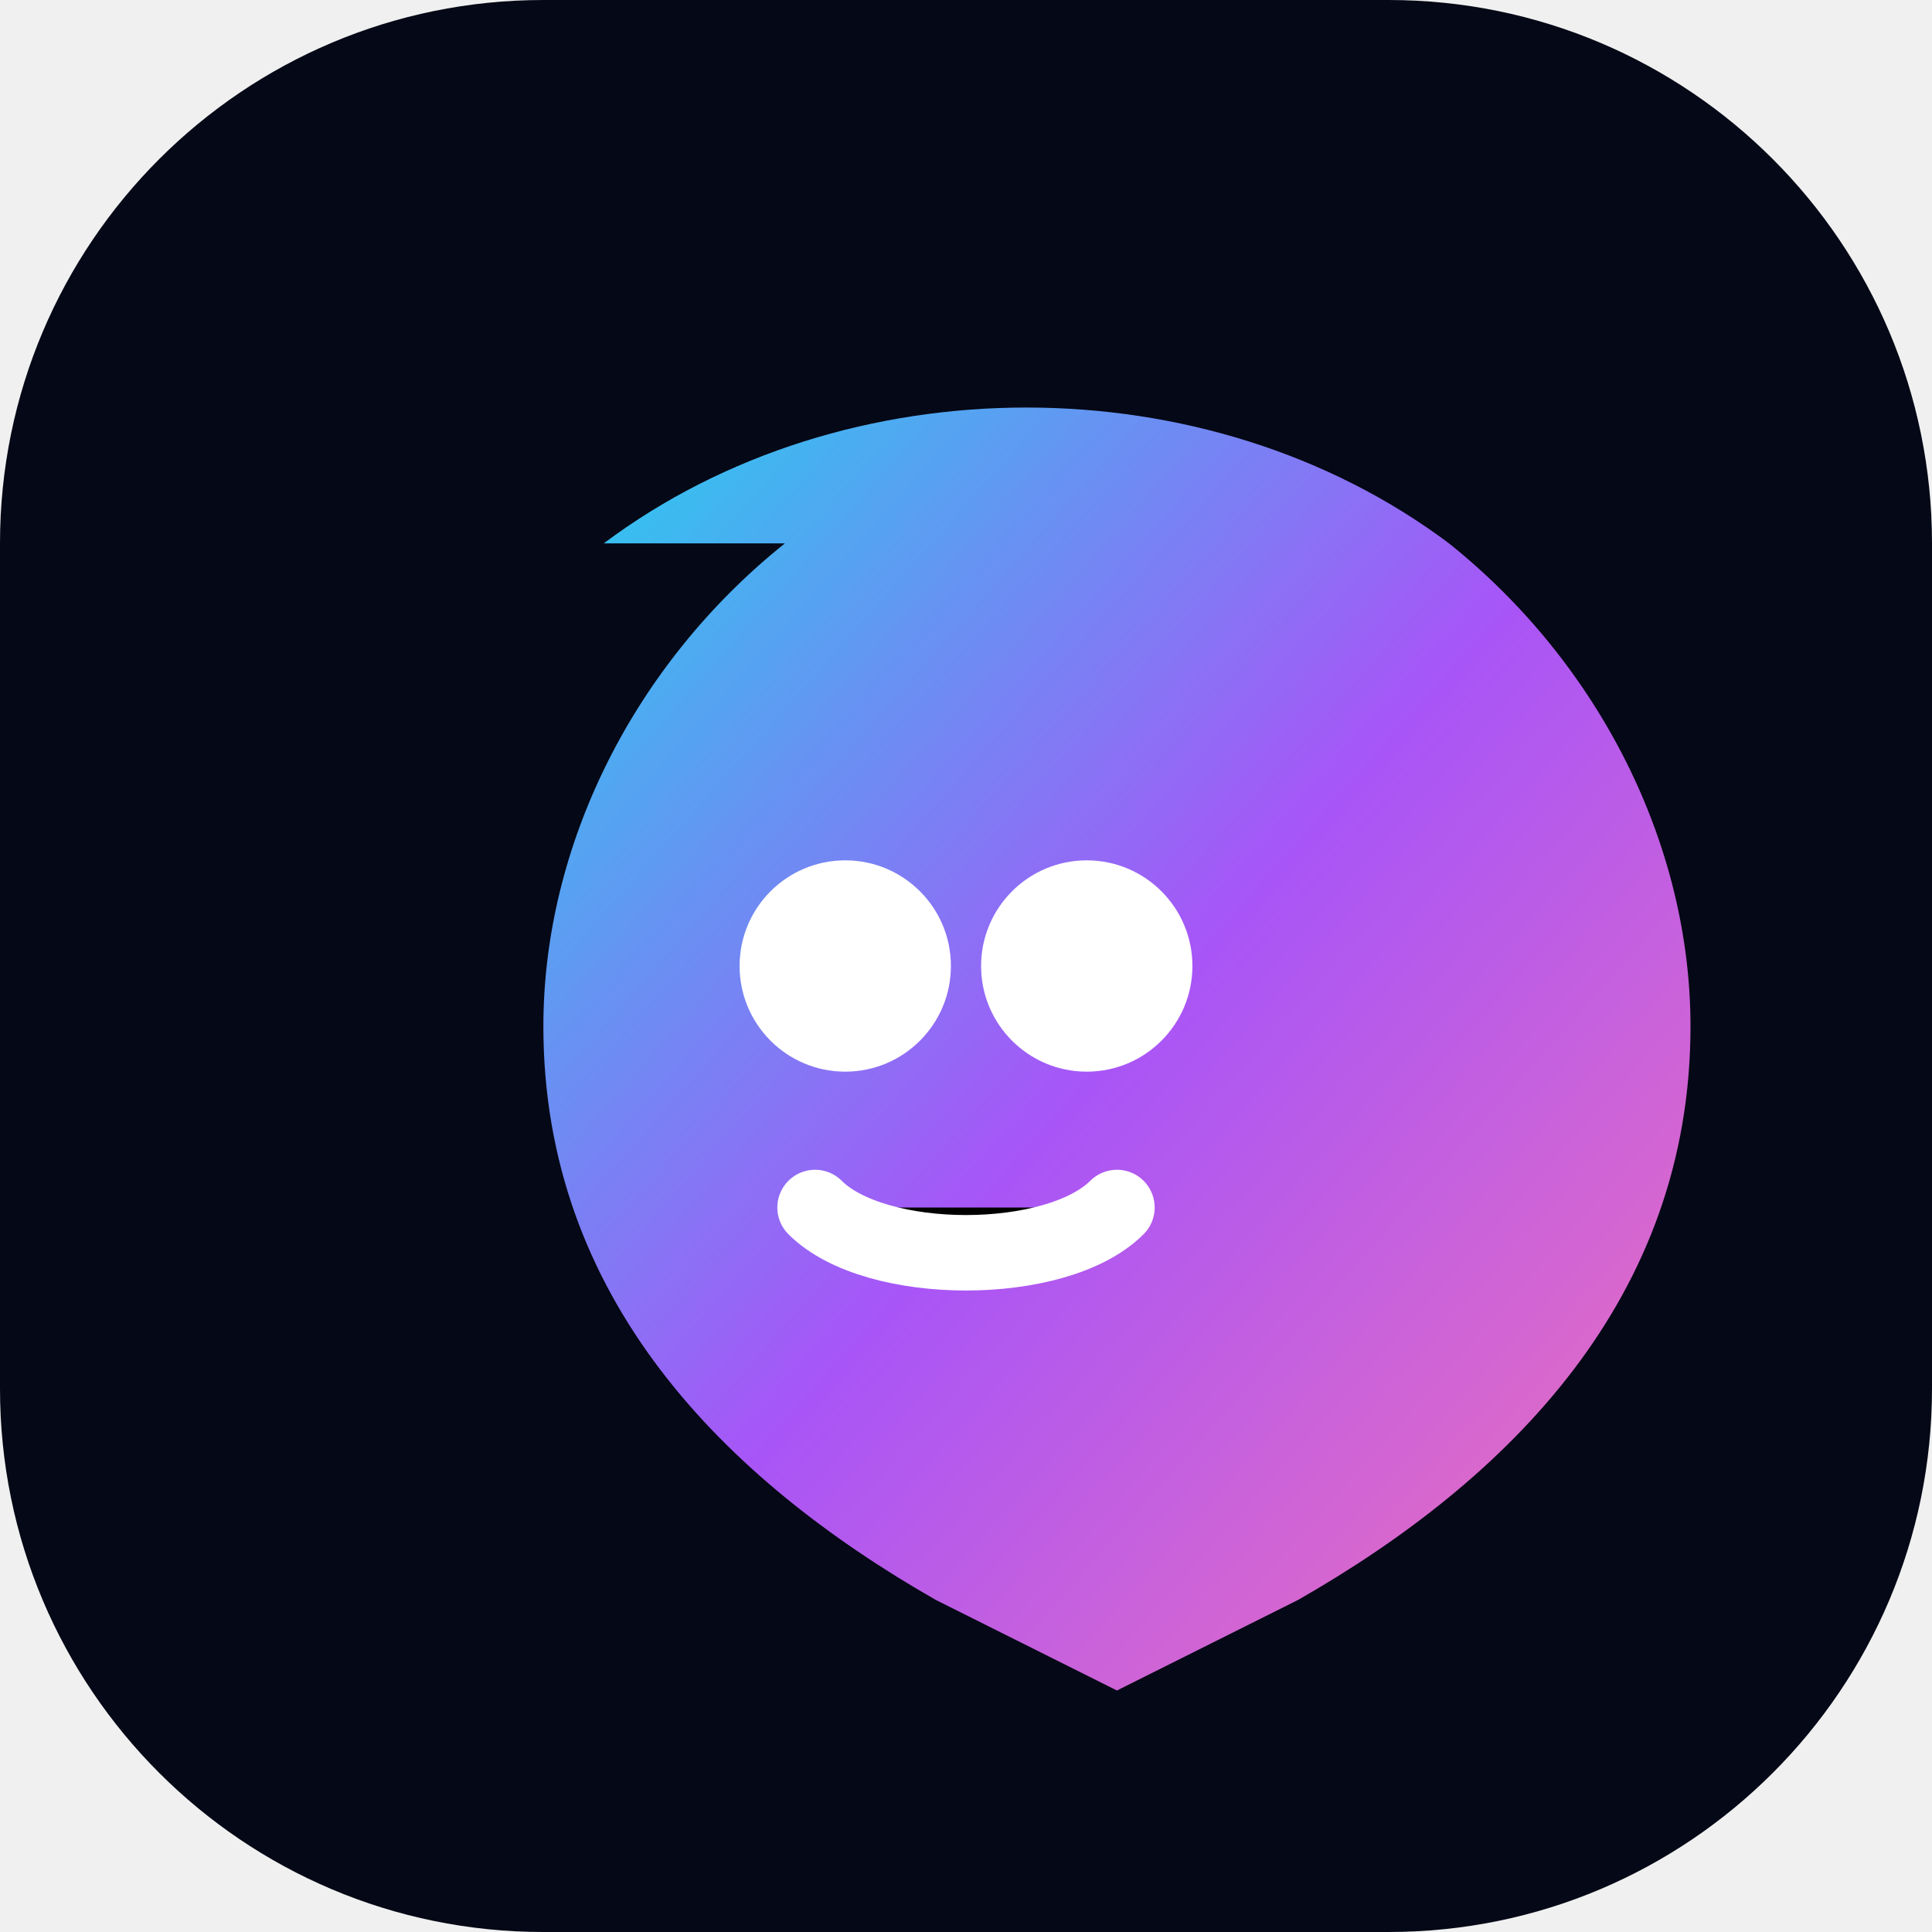
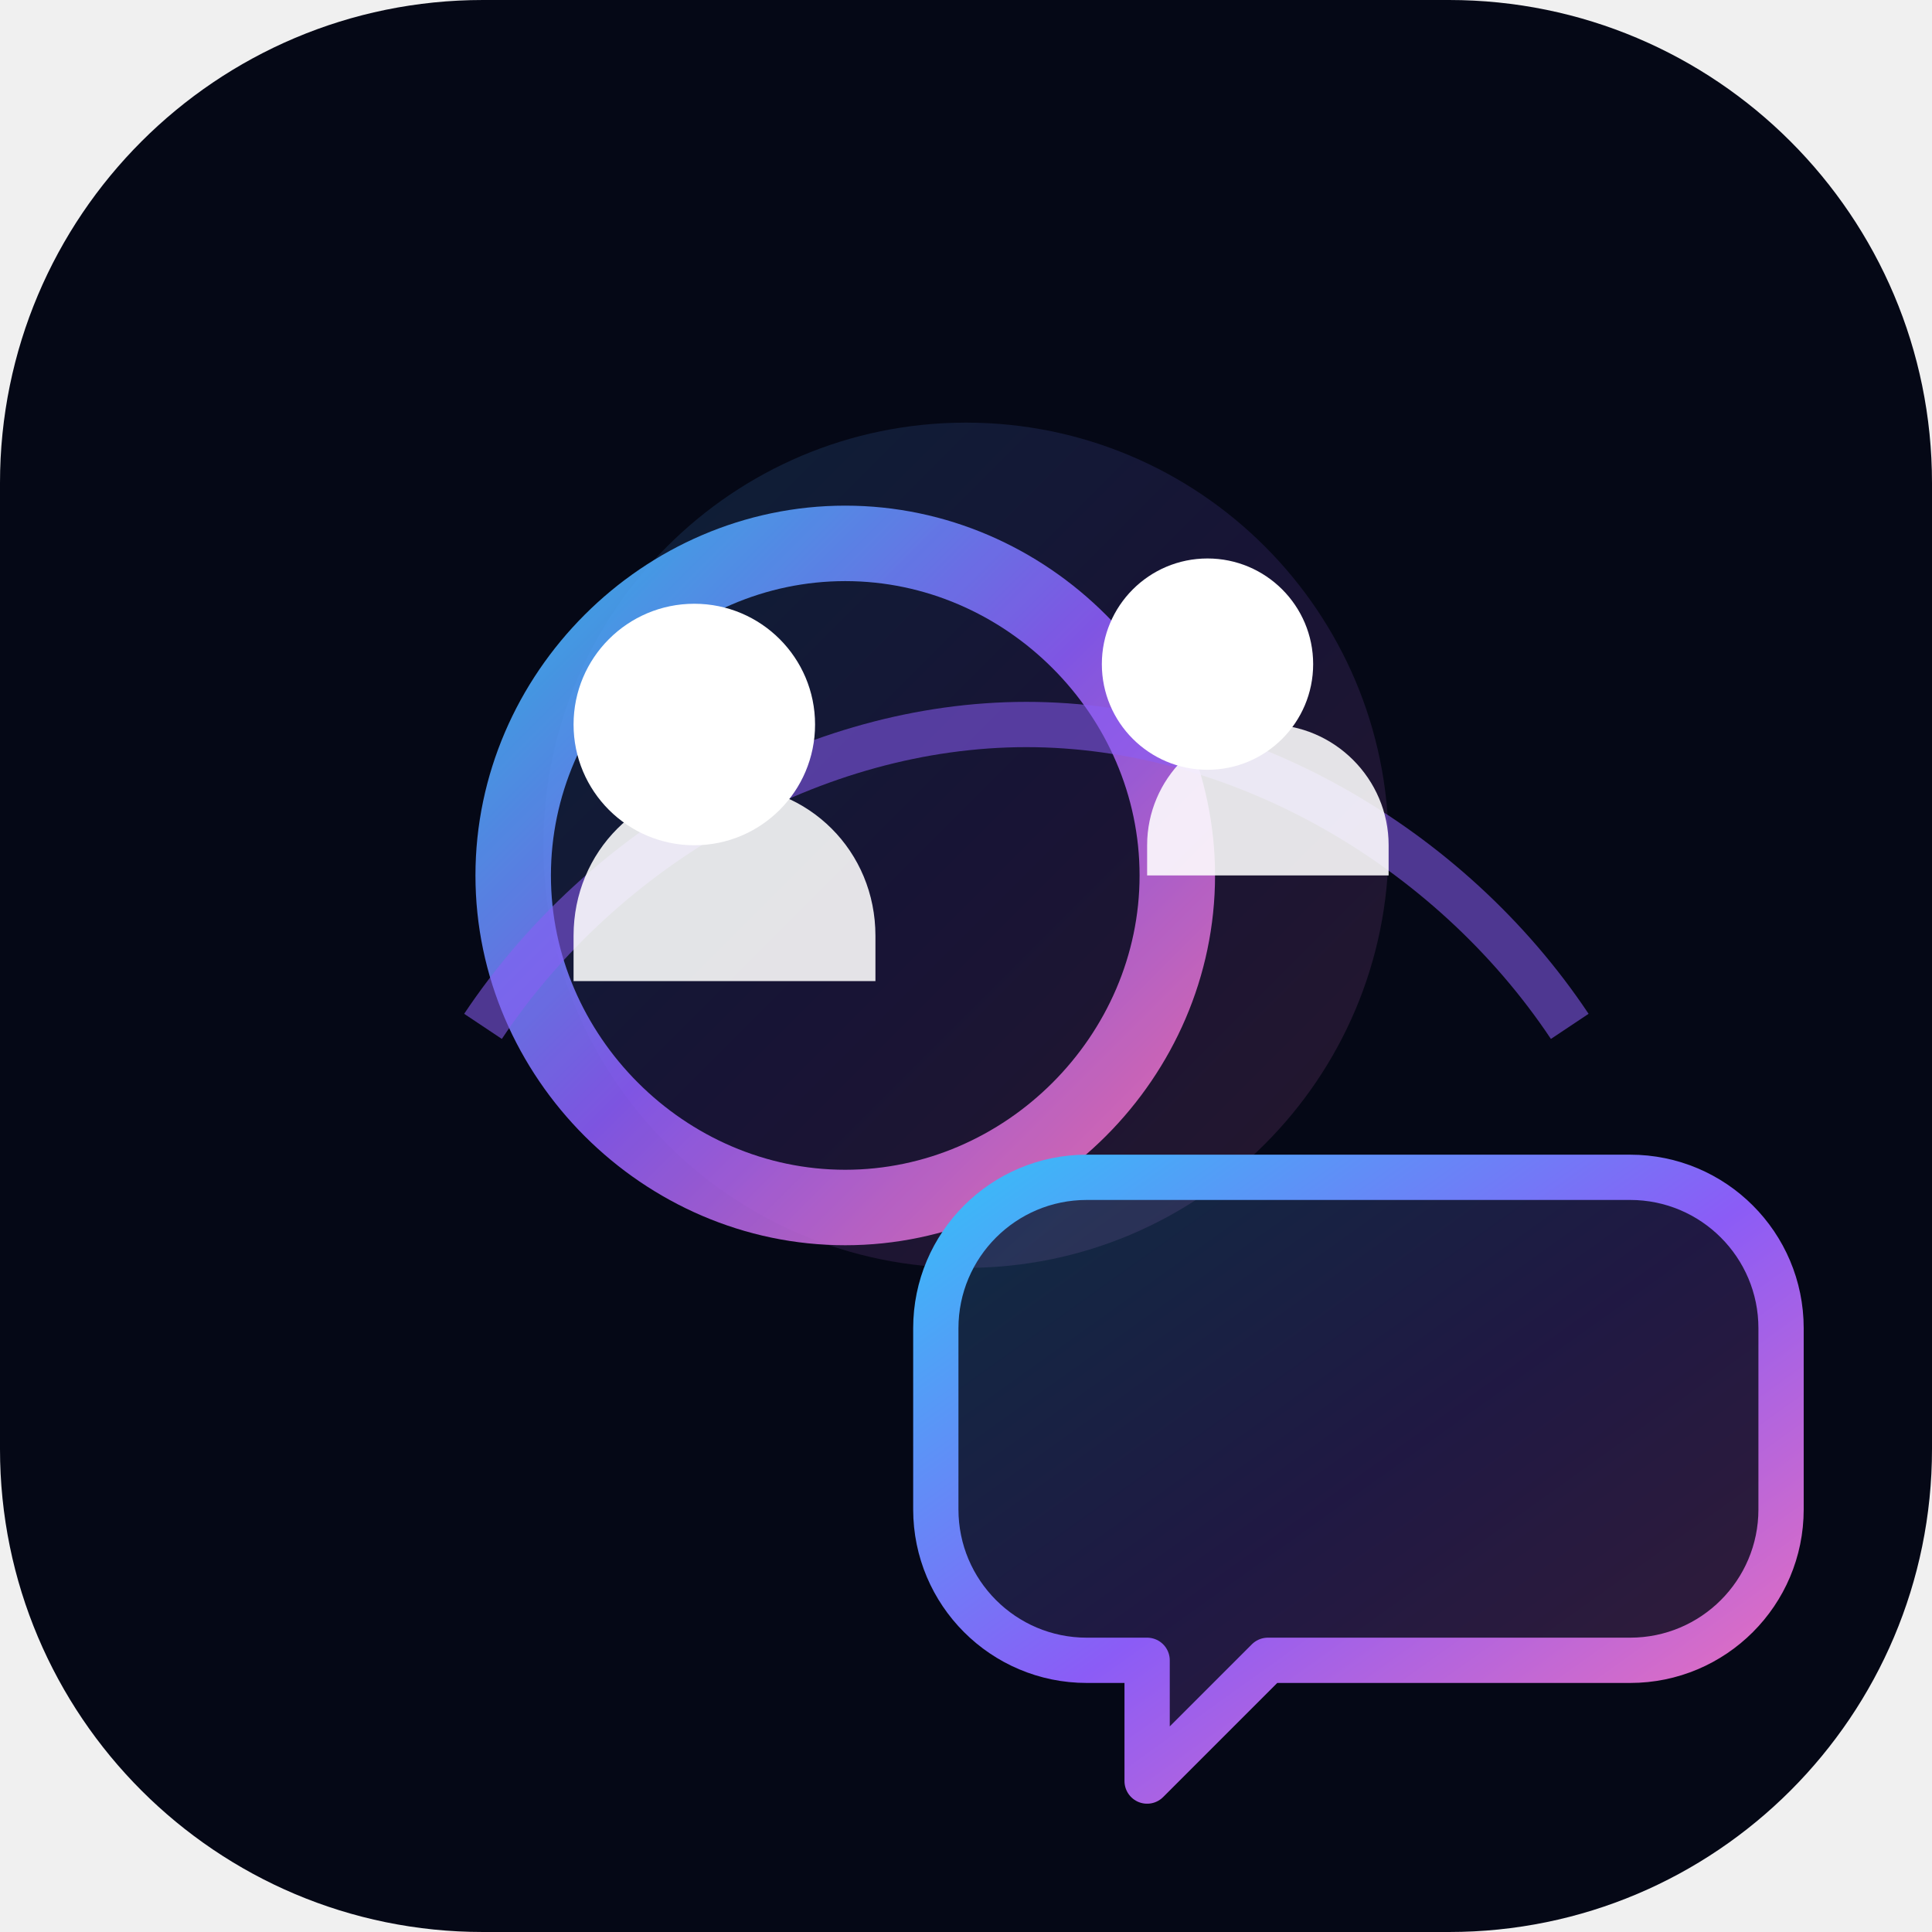
<svg xmlns="http://www.w3.org/2000/svg" viewBox="0 0 64 64" role="img" aria-label="StrangerVerse icon">
  <defs>
    <linearGradient id="g" x1="0%" y1="0%" x2="100%" y2="100%">
-       <stop offset="0%" stop-color="#22d3ee" />
-       <stop offset="50%" stop-color="#a855f7" />
+       <stop offset="0%" stop-color="#38bdf8" />
+       <stop offset="50%" stop-color="#8b5cf6" />
      <stop offset="100%" stop-color="#f472b6" />
    </linearGradient>
  </defs>
-   <rect width="64" height="64" rx="18" fill="#050816" />
-   <path d="M20 18c8-6 20-6 28 0 5 4 8 10 8 16 0 9-6 15-13 19-2 1-4 2-6 3-2-1-4-2-6-3-7-4-13-10-13-19 0-6 3-12 8-16Z" fill="url(#g)" />
-   <circle cx="28" cy="32" r="3.5" fill="#fff" />
-   <circle cx="36" cy="32" r="3.5" fill="#fff" />
-   <path d="M27 40c2 2 8 2 10 0" stroke="#fff" stroke-width="2.5" stroke-linecap="round" />
+   <rect width="64" height="64" rx="16" fill="#050816" />
+   <circle cx="32" cy="28" r="14" fill="url(#g)" fill-opacity="0.14" />
+   <path d="M17 29c0-6 5-11 11-11s11 5 11 11-5 11-11 11-11-5-11-11Z" fill="none" stroke="url(#g)" stroke-width="2.5" opacity="0.9" />
+   <path d="M16 34c4-6 11-10 18-10s14 4 18 10" fill="none" stroke="#8b5cf6" stroke-width="1.5" opacity="0.55" />
+   <circle cx="23" cy="24" r="4" fill="#fff" />
+   <path d="M19 31c0-2.8 2.2-5 5-5s5 2.2 5 5v1.5h-10V31Z" fill="#fff" opacity="0.88" />
+   <circle cx="40" cy="22" r="3.5" fill="#fff" />
+   <path d="M38 28c0-2.2 1.8-4 4-4s4 1.8 4 4v1h-8v-1Z" fill="#fff" opacity="0.88" />
+   <path d="M40 39h14a5 5 0 0 1 5 5v6a5 5 0 0 1-5 5H42l-4 4v-4H36a5 5 0 0 1-5-5v-6a5 5 0 0 1 5-5Z" fill="url(#g)" fill-opacity="0.2" stroke="url(#g)" stroke-width="1.5" stroke-linejoin="round" />
</svg>
